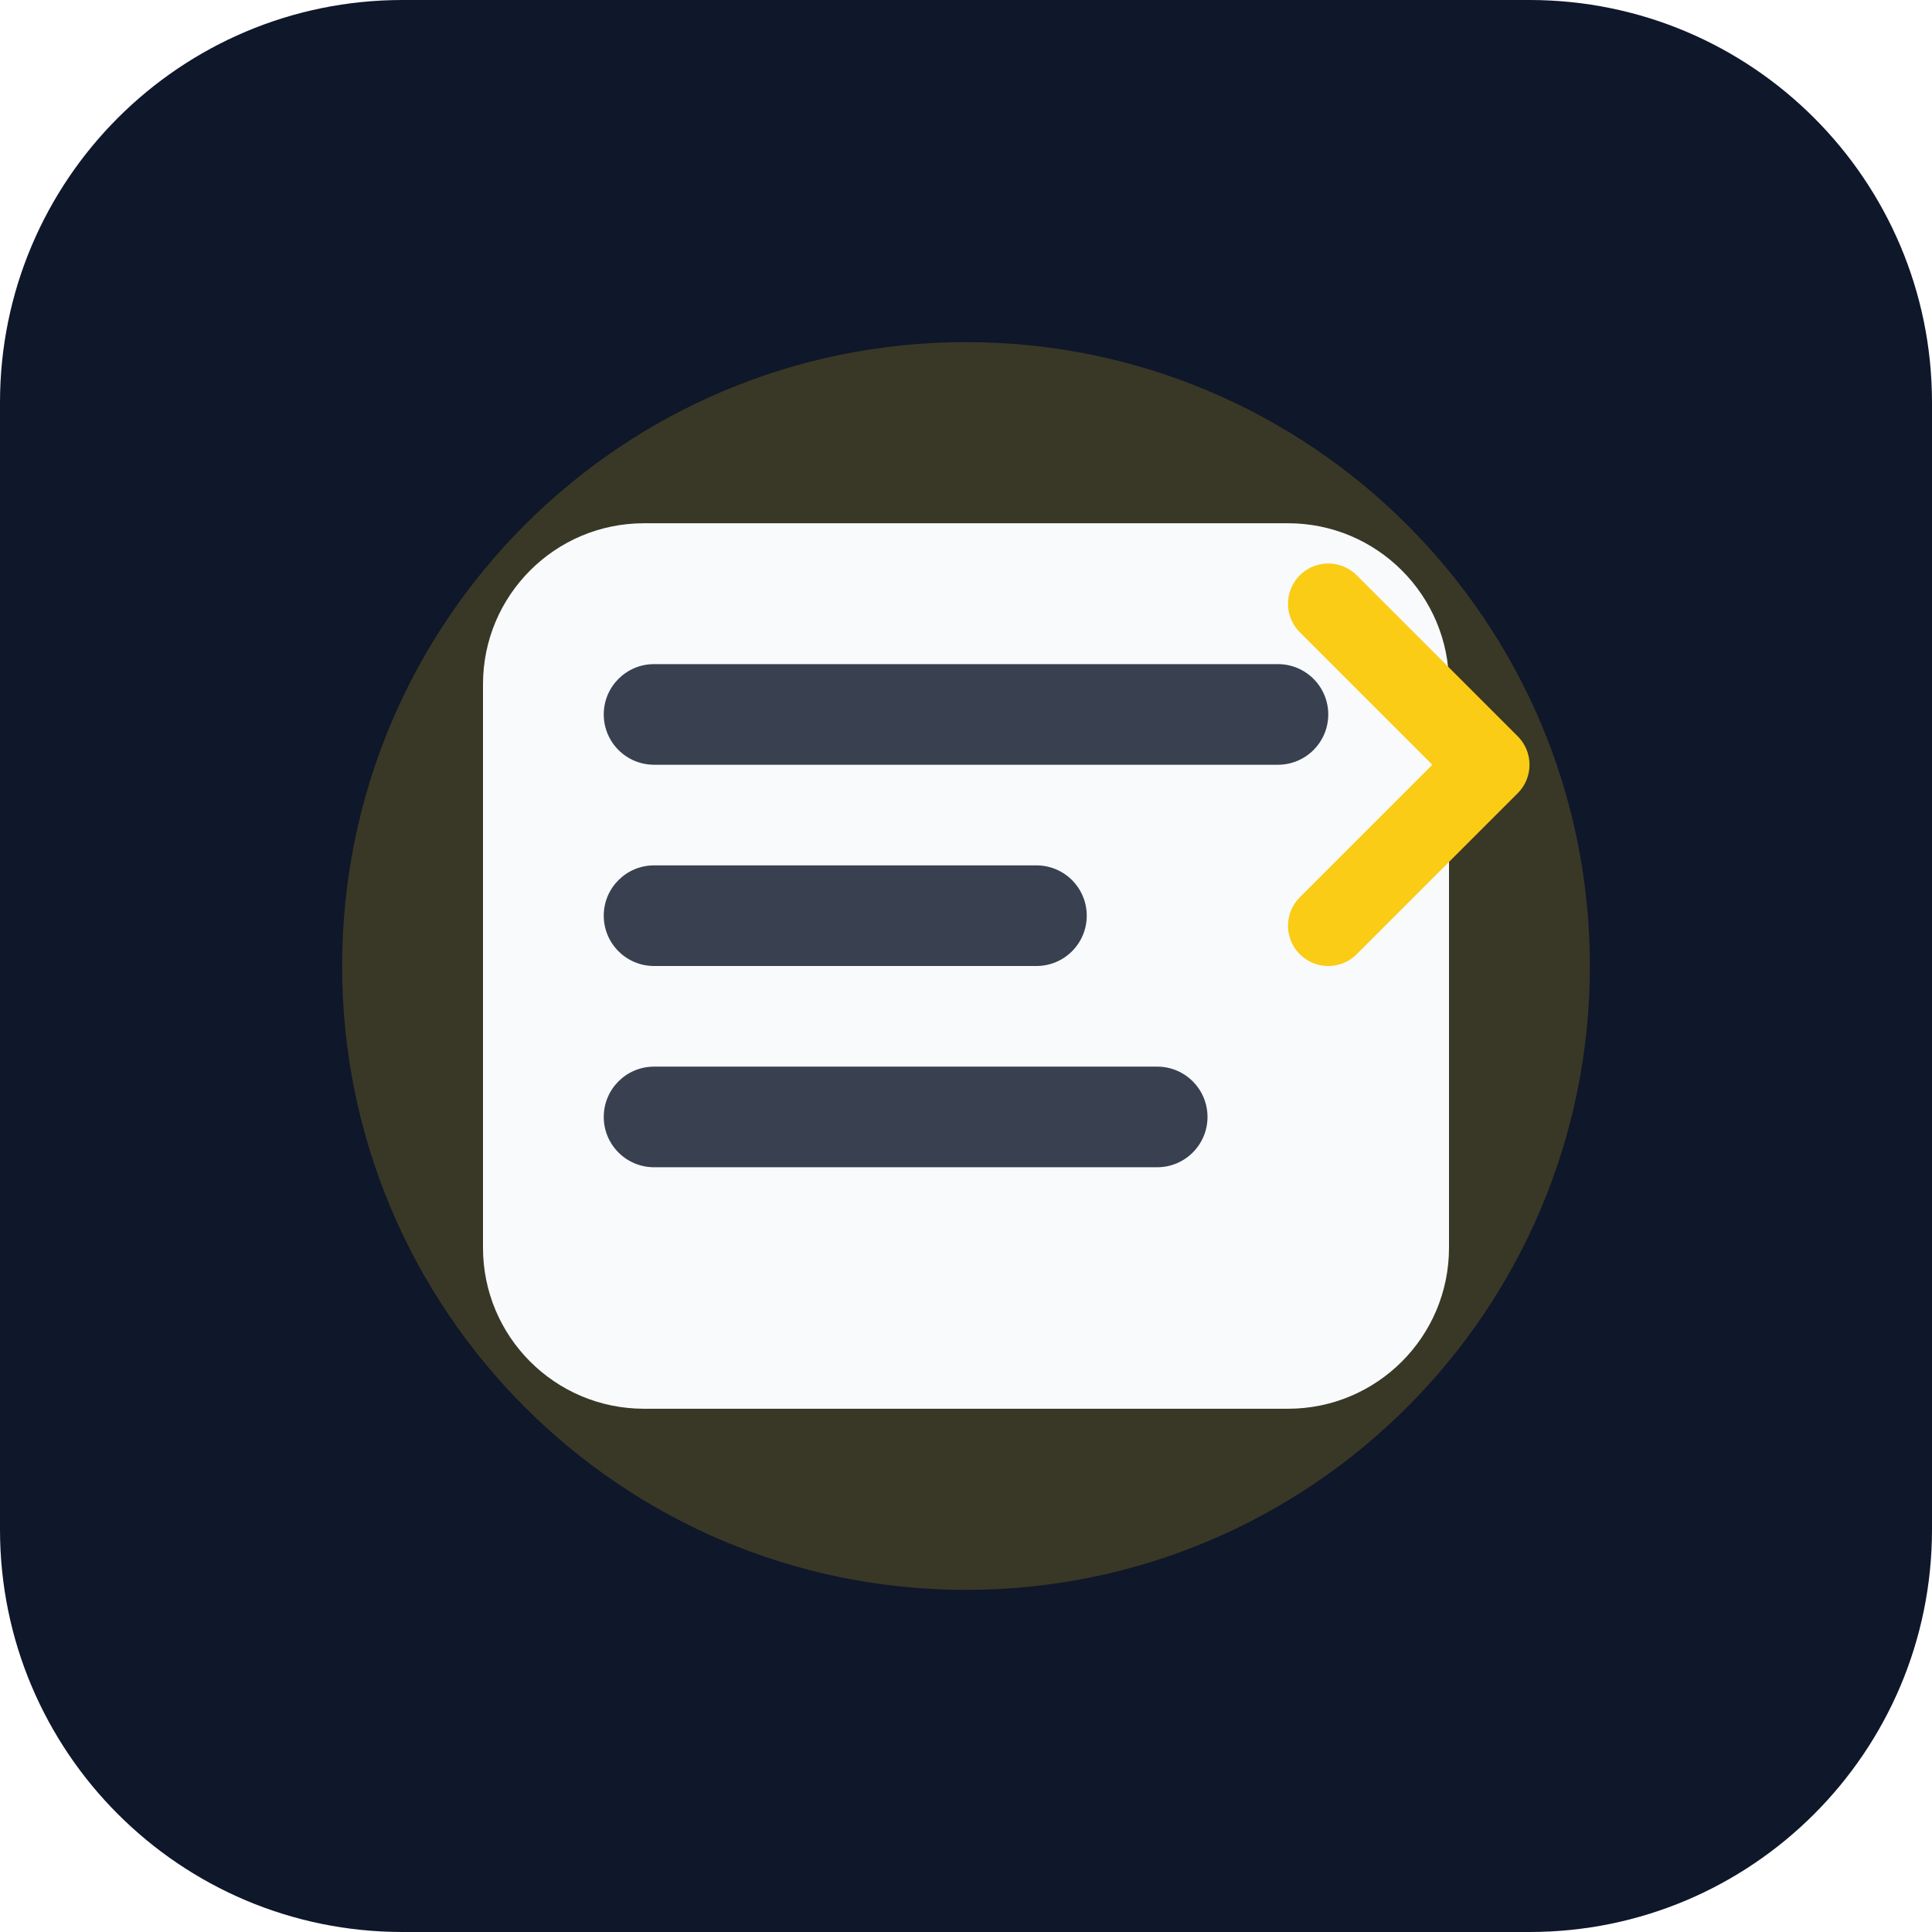
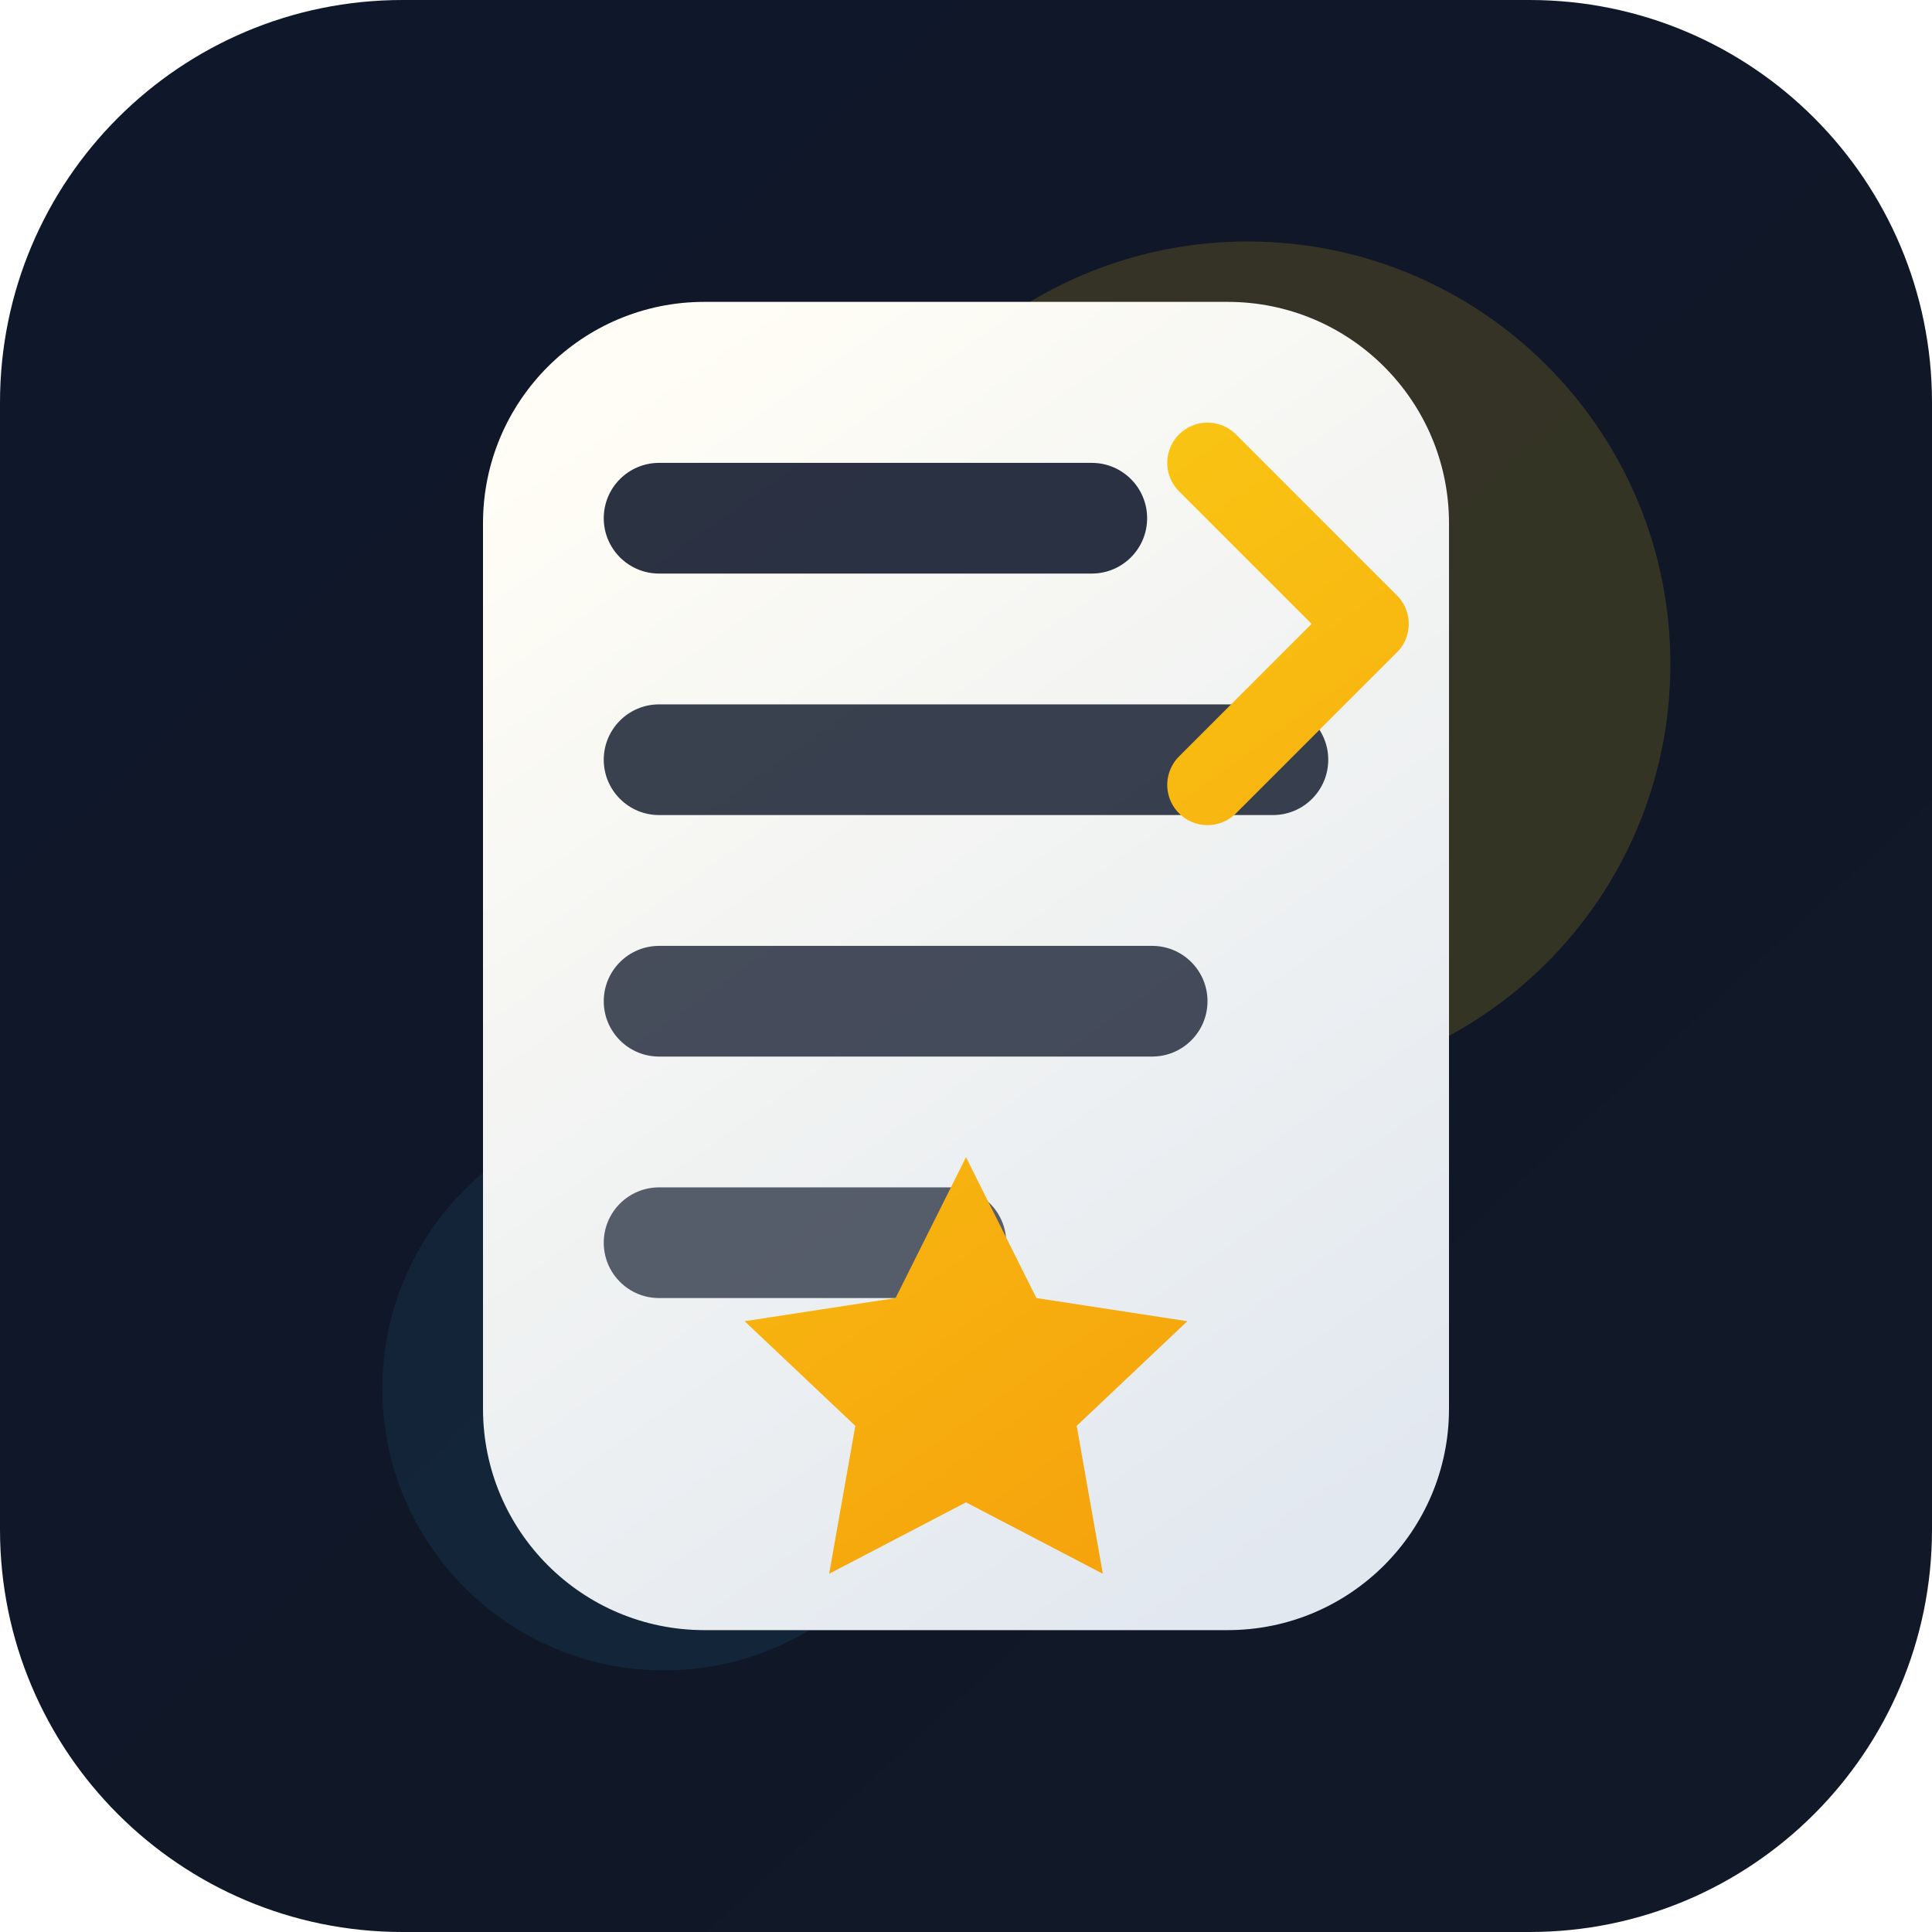
<svg xmlns="http://www.w3.org/2000/svg" viewBox="0 0 192 192" role="img" aria-labelledby="title desc">
-   <rect width="192" height="192" rx="40" fill="#0f172a" />
-   <circle cx="96" cy="96" r="62" fill="#facc15" opacity="0.18" />
-   <rect x="48" y="52" width="96" height="88" rx="16" fill="#f8fafc" />
-   <rect x="60" y="66" width="72" height="10" rx="5" fill="#0f172a" opacity="0.82" />
-   <rect x="60" y="86" width="48" height="10" rx="5" fill="#0f172a" opacity="0.82" />
-   <rect x="60" y="106" width="60" height="10" rx="5" fill="#0f172a" opacity="0.82" />
-   <path d="M132 60l16 16-16 16" fill="none" stroke="#facc15" stroke-width="8" stroke-linecap="round" stroke-linejoin="round" />
+   <defs>
+     <linearGradient id="bg" x1="24" y1="18" x2="168" y2="174" gradientUnits="userSpaceOnUse">
+       <stop offset="0" stop-color="#0f172a" />
+       <stop offset="1" stop-color="#111827" />
+     </linearGradient>
+     <linearGradient id="sheet" x1="58" y1="42" x2="134" y2="150" gradientUnits="userSpaceOnUse">
+       <stop offset="0" stop-color="#fffdf5" />
+       <stop offset="1" stop-color="#e2e8f0" />
+     </linearGradient>
+     <linearGradient id="accent" x1="72" y1="48" x2="144" y2="148" gradientUnits="userSpaceOnUse">
+       <stop offset="0" stop-color="#facc15" />
+       <stop offset="1" stop-color="#f59e0b" />
+     </linearGradient>
+   </defs>
+   <rect width="192" height="192" rx="40" fill="url(#bg)" />
+   <circle cx="124" cy="66" r="42" fill="#facc15" opacity="0.16" />
+   <circle cx="66" cy="138" r="28" fill="#38bdf8" opacity="0.08" />
+   <rect x="48" y="30" width="96" height="132" rx="22" fill="url(#sheet)" />
+   <rect x="60" y="46" width="54" height="11" rx="5.5" fill="#0f172a" opacity="0.88" />
+   <rect x="60" y="70" width="72" height="11" rx="5.5" fill="#0f172a" opacity="0.82" />
+   <rect x="60" y="94" width="60" height="11" rx="5.5" fill="#0f172a" opacity="0.76" />
+   <rect x="60" y="118" width="40" height="11" rx="5.5" fill="#0f172a" opacity="0.68" />
+   <path d="M120 46l16 16-16 16" fill="none" stroke="url(#accent)" stroke-width="8" stroke-linecap="round" stroke-linejoin="round" />
+   <path d="M96 115l7 14 15 2.3-11 10.4 2.6 14.7-13.6-7.1-13.6 7.1 2.6-14.7-11-10.4 15-2.3 7-14Z" fill="url(#accent)" />
</svg>
